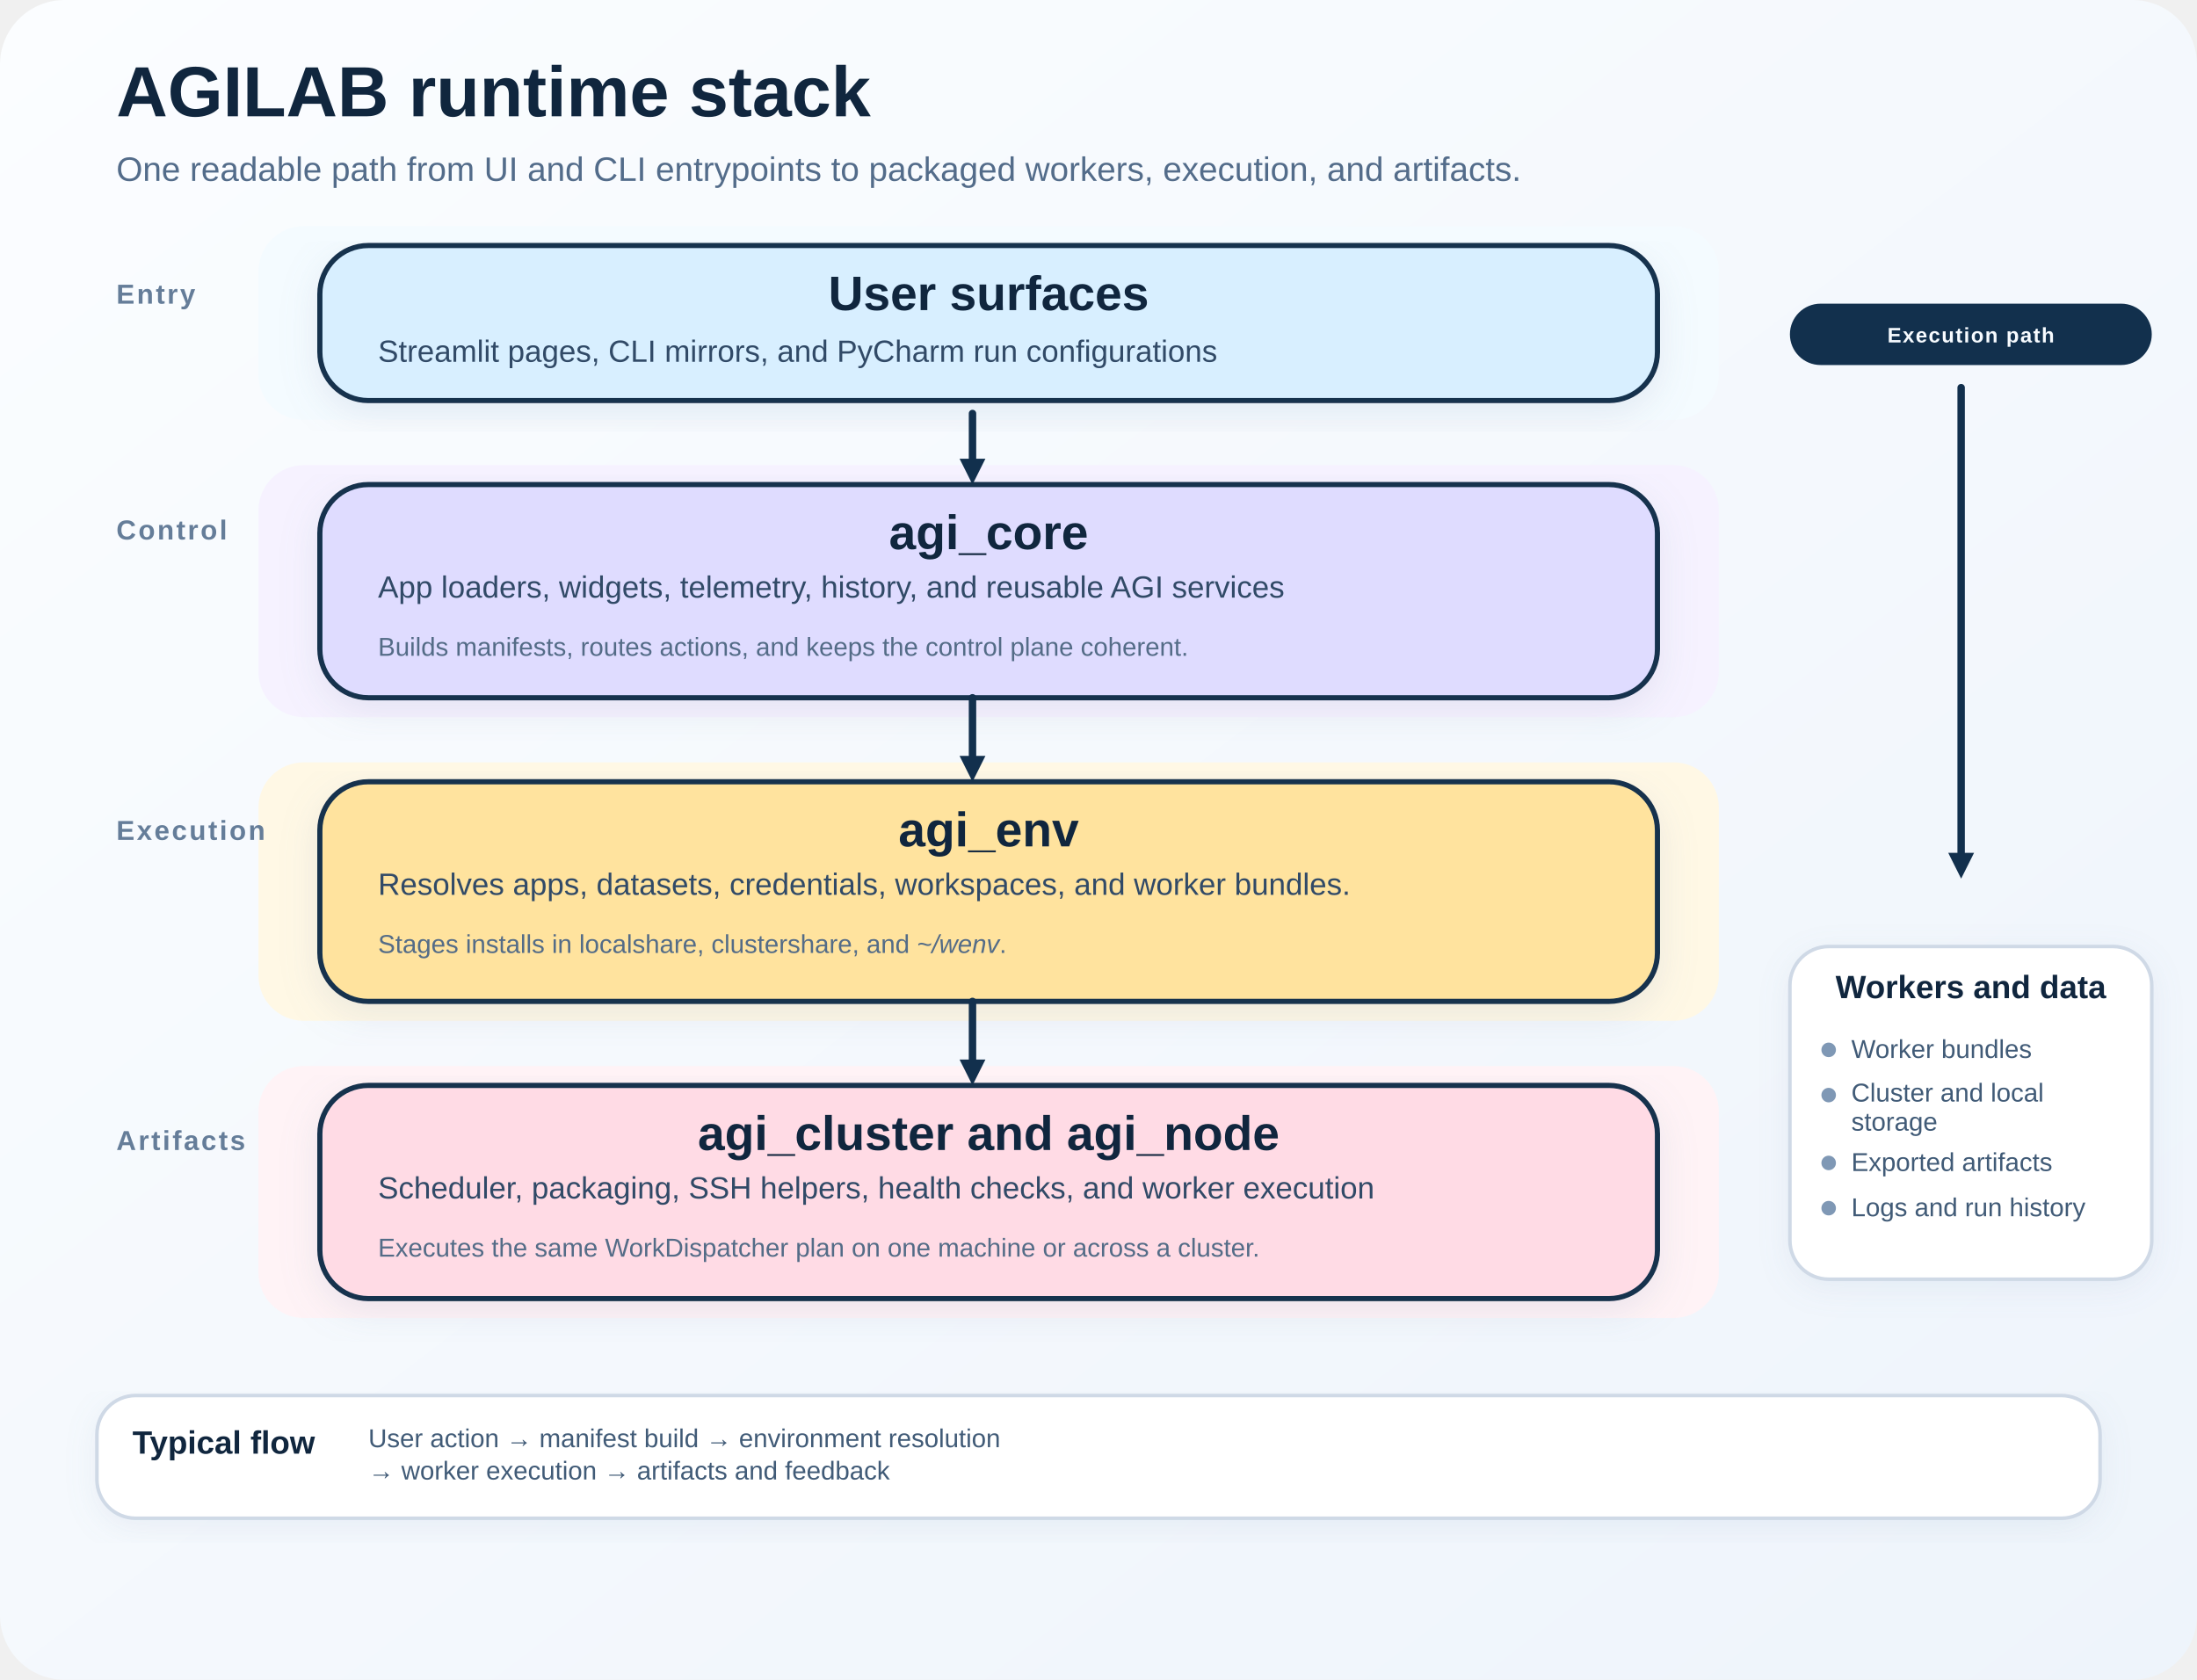
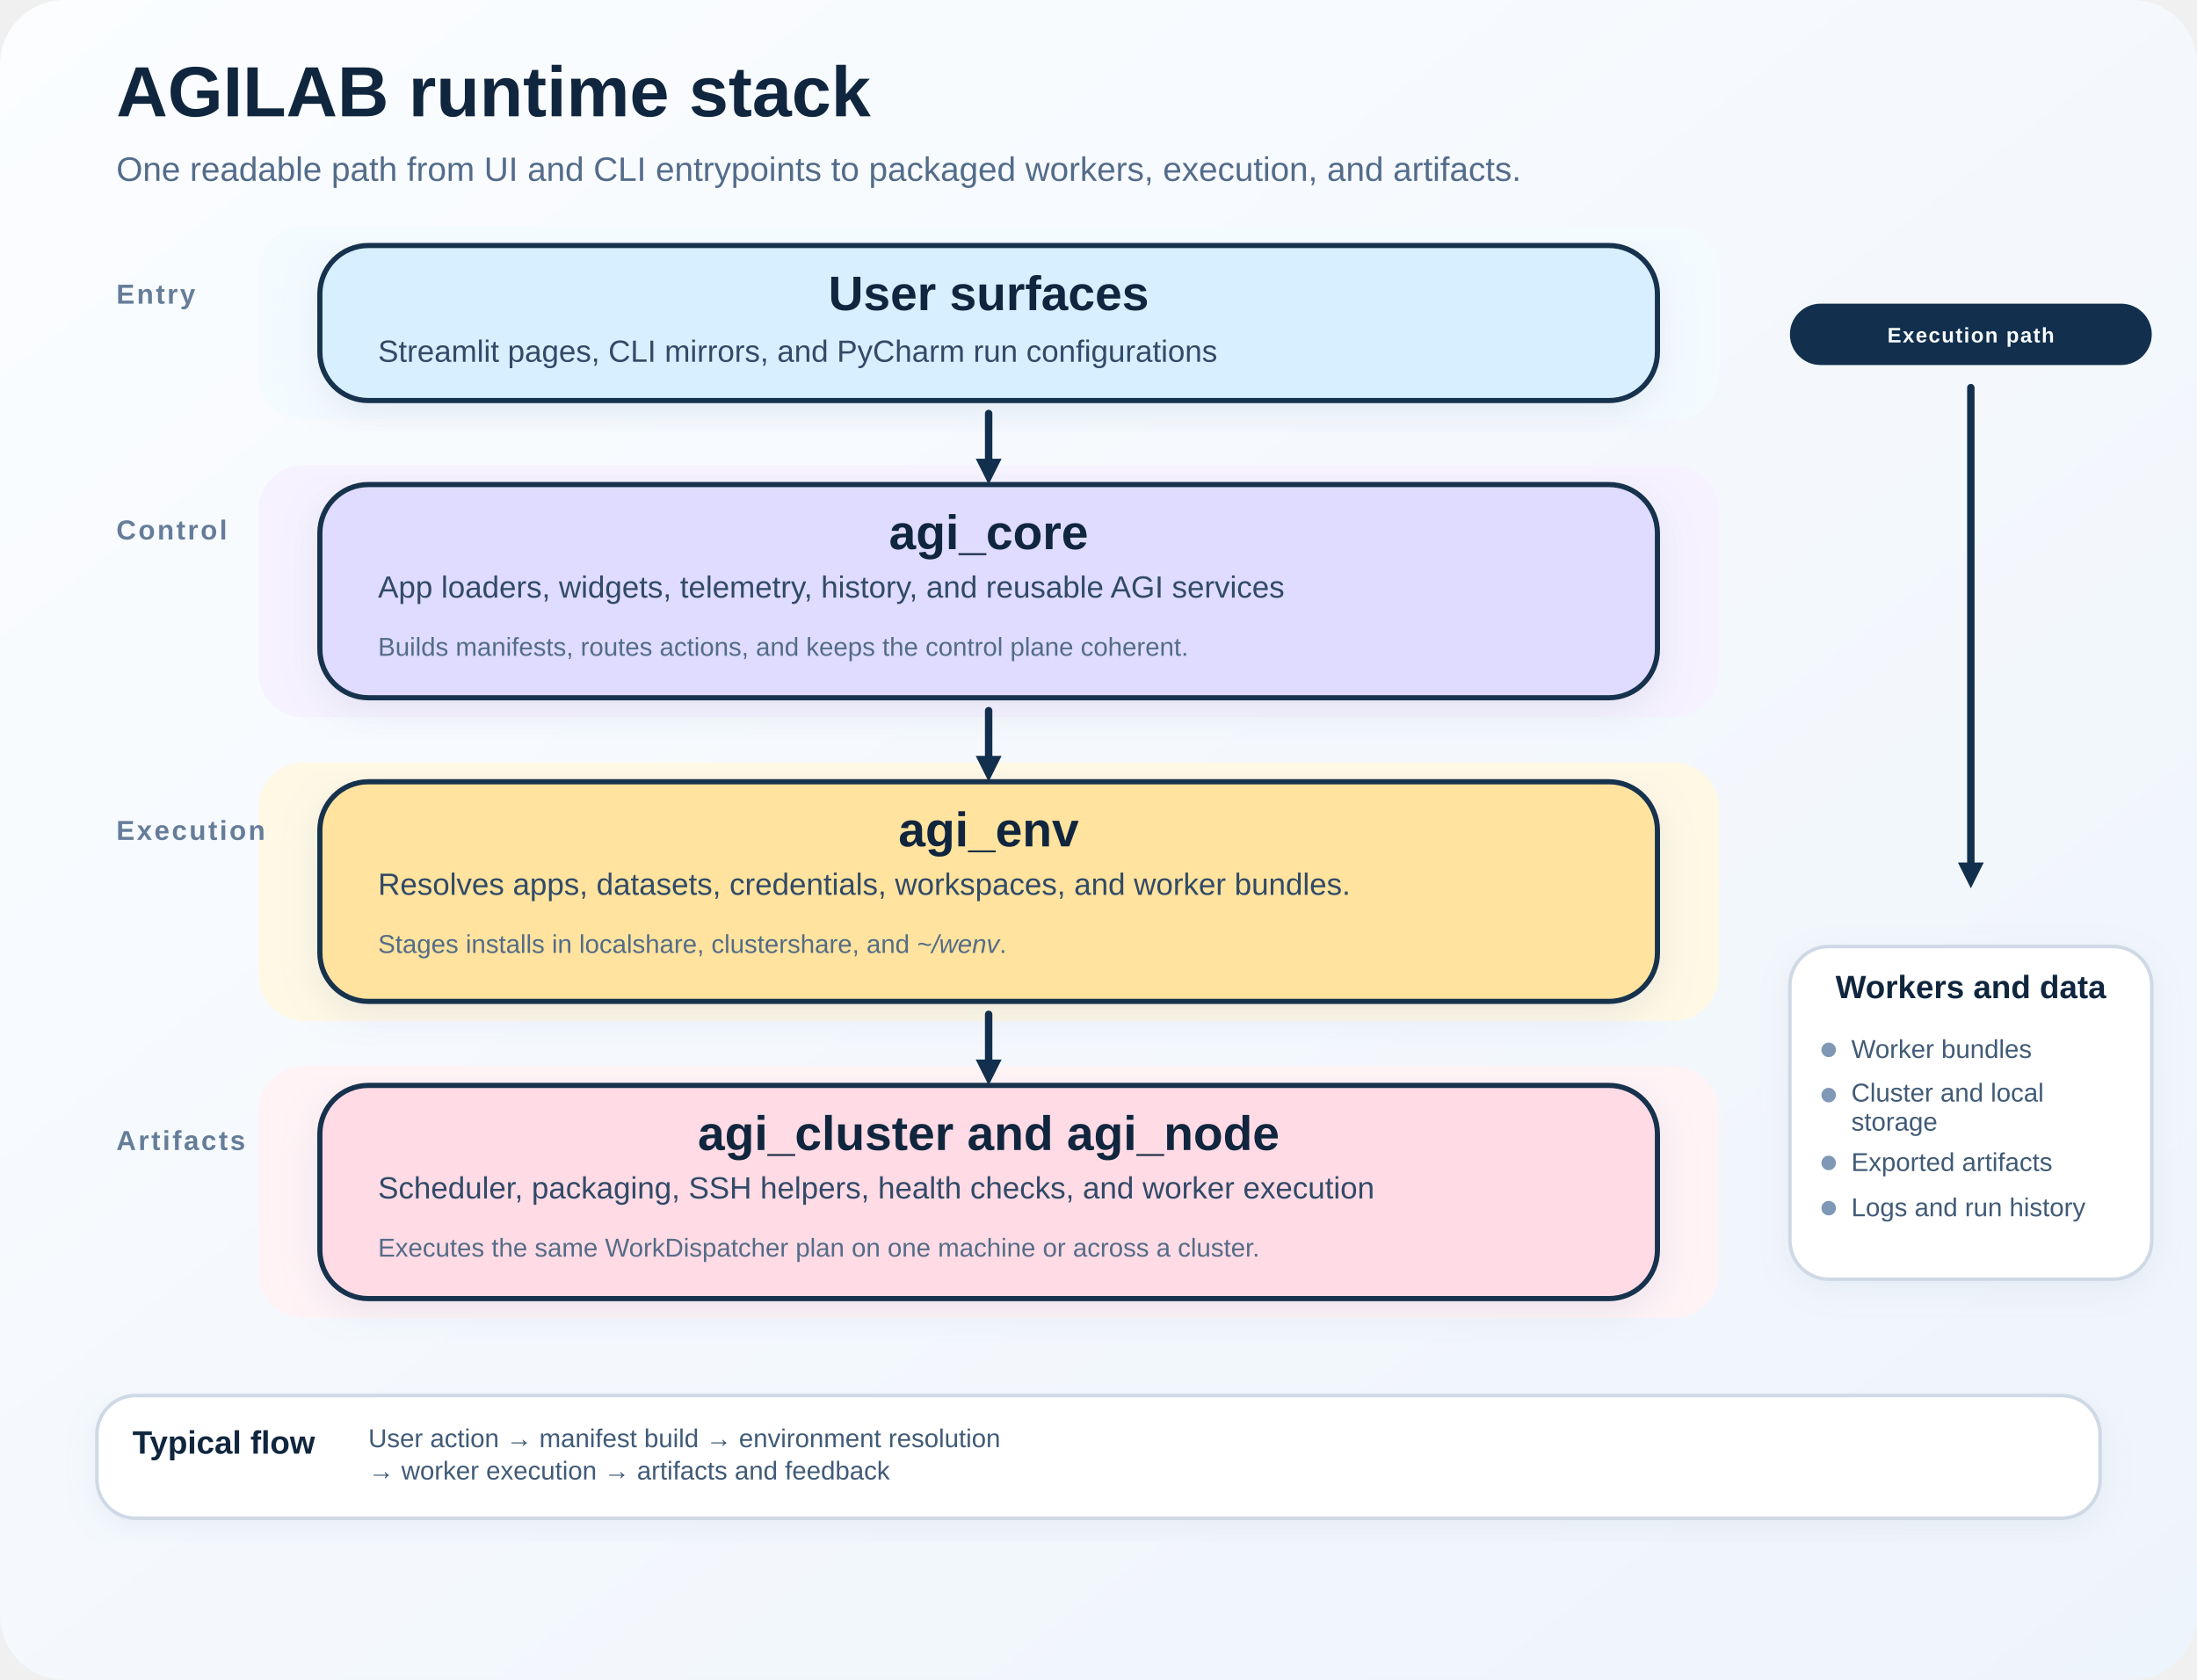
<svg xmlns="http://www.w3.org/2000/svg" width="1360" height="1040" viewBox="0 0 1360 1040" role="img" aria-labelledby="title desc">
  <defs>
    <style>
      text {
        font-family: Arial, Helvetica, sans-serif;
        fill: #10263e;
      }
      .title {
        font-size: 44px;
        font-weight: 700;
      }
      .subtitle {
        font-size: 21px;
        fill: #536c8a;
      }
      .lane-label {
        font-size: 17px;
        font-weight: 700;
        letter-spacing: 0.08em;
        text-transform: uppercase;
        fill: #657d99;
      }
      .lane-rule {
        stroke: #d5dfeb;
        stroke-width: 2.2;
      }
      .box {
        stroke: #12304d;
        stroke-width: 3.2;
        rx: 30;
        ry: 30;
        filter: url(#shadow);
      }
      .box-title {
        font-size: 30px;
        font-weight: 700;
      }
      .box-body {
        font-size: 19px;
        fill: #314a67;
      }
      .box-note {
        font-size: 16px;
        fill: #546c87;
      }
      .callout {
        stroke: #cfd9e6;
        stroke-width: 2.2;
        rx: 24;
        ry: 24;
        filter: url(#shadow-soft);
      }
      .callout-title {
        font-size: 20px;
        font-weight: 700;
      }
      .callout-body {
        font-size: 16px;
        fill: #415b77;
      }
      .arrow {
        stroke: #12304d;
        stroke-width: 4.6;
        stroke-linecap: round;
      }
      .arrow-soft {
        stroke: #7d92ae;
        stroke-width: 3.4;
        stroke-linecap: round;
      }
      .arrow-head {
        fill: #12304d;
      }
      .arrow-head-soft {
        fill: #7d92ae;
      }
      .badge {
        fill: #12304d;
      }
      .badge-text {
        font-size: 13px;
        font-weight: 700;
        fill: #f7fbff;
        letter-spacing: 0.06em;
        text-transform: uppercase;
      }
      .bullet {
        fill: #7f98b5;
      }
    </style>
    <linearGradient id="bg" x1="0%" y1="0%" x2="100%" y2="100%">
      <stop offset="0%" stop-color="#fbfdff" />
      <stop offset="100%" stop-color="#eef4fb" />
    </linearGradient>
    <filter id="shadow" x="-10%" y="-10%" width="130%" height="130%">
      <feDropShadow dx="0" dy="7" stdDeviation="11" flood-color="#90a5c1" flood-opacity="0.18" />
    </filter>
    <filter id="shadow-soft" x="-10%" y="-10%" width="130%" height="130%">
      <feDropShadow dx="0" dy="5" stdDeviation="9" flood-color="#90a5c1" flood-opacity="0.13" />
    </filter>
  </defs>
  <rect width="1360" height="1040" fill="url(#bg)" rx="40" ry="40" />
  <g transform="translate(72,72)">
    <text class="title" x="0" y="0">AGILAB runtime stack</text>
    <text class="subtitle" x="0" y="40">One readable path from UI and CLI entrypoints to packaged workers, execution, and artifacts.</text>
  </g>
  <rect x="160" y="140" width="904" height="120" fill="#f4fbff" rx="28" ry="28" />
  <rect x="160" y="288" width="904" height="156" fill="#f6f2ff" rx="28" ry="28" />
  <rect x="160" y="472" width="904" height="160" fill="#fff8e5" rx="28" ry="28" />
  <rect x="160" y="660" width="904" height="156" fill="#fff3f6" rx="28" ry="28" />
  <g transform="translate(72,154)">
    <text class="lane-label" x="0" y="34">Entry</text>
    <line class="lane-rule" x1="170" y1="25" x2="262" y2="25" />
    <text class="lane-label" x="0" y="180">Control</text>
    <line class="lane-rule" x1="170" y1="171" x2="262" y2="171" />
    <text class="lane-label" x="0" y="366">Execution</text>
    <line class="lane-rule" x1="170" y1="357" x2="262" y2="357" />
    <text class="lane-label" x="0" y="558">Artifacts</text>
    <line class="lane-rule" x1="170" y1="549" x2="262" y2="549" />
  </g>
  <g transform="translate(198,152)">
    <rect class="box" width="828" height="96" fill="#d8efff" />
    <text class="box-title" x="414" y="40" text-anchor="middle">User surfaces</text>
    <text class="box-body" x="36" y="72">
      <tspan x="36" dy="0">Streamlit pages, CLI mirrors, and PyCharm run configurations</tspan>
    </text>
  </g>
  <g transform="translate(198,300)">
    <rect class="box" width="828" height="132" fill="#dfdcff" />
    <text class="box-title" x="414" y="40" text-anchor="middle">agi_core</text>
    <text class="box-body" x="36" y="70">
      <tspan x="36" dy="0">App loaders, widgets, telemetry, history, and reusable AGI services</tspan>
    </text>
    <text class="box-note" x="36" y="106">
      <tspan x="36" dy="0">Builds manifests, routes actions, and keeps the control plane coherent.</tspan>
    </text>
  </g>
  <g transform="translate(198,484)">
    <rect class="box" width="828" height="136" fill="#ffe39e" />
    <text class="box-title" x="414" y="40" text-anchor="middle">agi_env</text>
    <text class="box-body" x="36" y="70">
      <tspan x="36" dy="0">Resolves apps, datasets, credentials, workspaces, and worker bundles.</tspan>
    </text>
    <text class="box-note" x="36" y="106">
      <tspan x="36" dy="0">Stages installs in localshare, clustershare, and <tspan font-style="italic">~/wenv</tspan>.</tspan>
    </text>
  </g>
  <g transform="translate(198,672)">
    <rect class="box" width="828" height="132" fill="#ffdbe5" />
    <text class="box-title" x="414" y="40" text-anchor="middle">agi_cluster and agi_node</text>
    <text class="box-body" x="36" y="70">
      <tspan x="36" dy="0">Scheduler, packaging, SSH helpers, health checks, and worker execution</tspan>
    </text>
    <text class="box-note" x="36" y="106">
      <tspan x="36" dy="0">Executes the same WorkDispatcher plan on one machine or across a cluster.</tspan>
    </text>
  </g>
  <g transform="translate(1108,188)">
    <rect class="badge" width="224" height="38" rx="19" ry="19" />
    <text class="badge-text" x="112" y="24" text-anchor="middle">Execution path</text>
-     <line class="arrow" x1="106" y1="52" x2="106" y2="340" />
-     <polygon class="arrow-head" points="98,340 114,340 106,356" />
+     <line class="arrow" x1="112" y1="52" x2="112" y2="346" />
+     <polygon class="arrow-head" points="104,346 120,346 112,362" />
  </g>
  <g transform="translate(1108,586)">
    <rect class="callout" width="224" height="206" fill="#ffffff" />
    <text class="callout-title" x="112" y="32" text-anchor="middle">Workers and data</text>
    <circle class="bullet" cx="24" cy="64" r="4.5" />
    <text class="callout-body" x="38" y="69">Worker bundles</text>
    <circle class="bullet" cx="24" cy="92" r="4.5" />
    <text class="callout-body" x="38" y="96">
      <tspan x="38" dy="0">Cluster and local</tspan>
      <tspan x="38" dy="18">storage</tspan>
    </text>
    <circle class="bullet" cx="24" cy="134" r="4.5" />
    <text class="callout-body" x="38" y="139">Exported artifacts</text>
    <circle class="bullet" cx="24" cy="162" r="4.5" />
    <text class="callout-body" x="38" y="167">Logs and run history</text>
  </g>
  <g transform="translate(60,864)">
    <rect class="callout" width="1240" height="76" fill="#ffffff" />
    <text class="callout-title" x="22" y="36">Typical flow</text>
    <text class="callout-body" x="168" y="32">
      <tspan x="168" dy="0">User action → manifest build → environment resolution</tspan>
      <tspan x="168" dy="20">→ worker execution → artifacts and feedback</tspan>
    </text>
  </g>
-   <line class="arrow" x1="602" y1="256" x2="602" y2="284" />
-   <polygon class="arrow-head" points="594,284 610,284 602,300" />
-   <line class="arrow" x1="602" y1="432" x2="602" y2="468" />
-   <polygon class="arrow-head" points="594,468 610,468 602,484" />
-   <line class="arrow" x1="602" y1="620" x2="602" y2="656" />
-   <polygon class="arrow-head" points="594,656 610,656 602,672" />
+   <line class="arrow" x1="612" y1="256" x2="612" y2="284" />
+   <polygon class="arrow-head" points="604,284 620,284 612,300" />
+   <line class="arrow" x1="612" y1="440" x2="612" y2="468" />
+   <polygon class="arrow-head" points="604,468 620,468 612,484" />
+   <line class="arrow" x1="612" y1="628" x2="612" y2="656" />
+   <polygon class="arrow-head" points="604,656 620,656 612,672" />
</svg>
